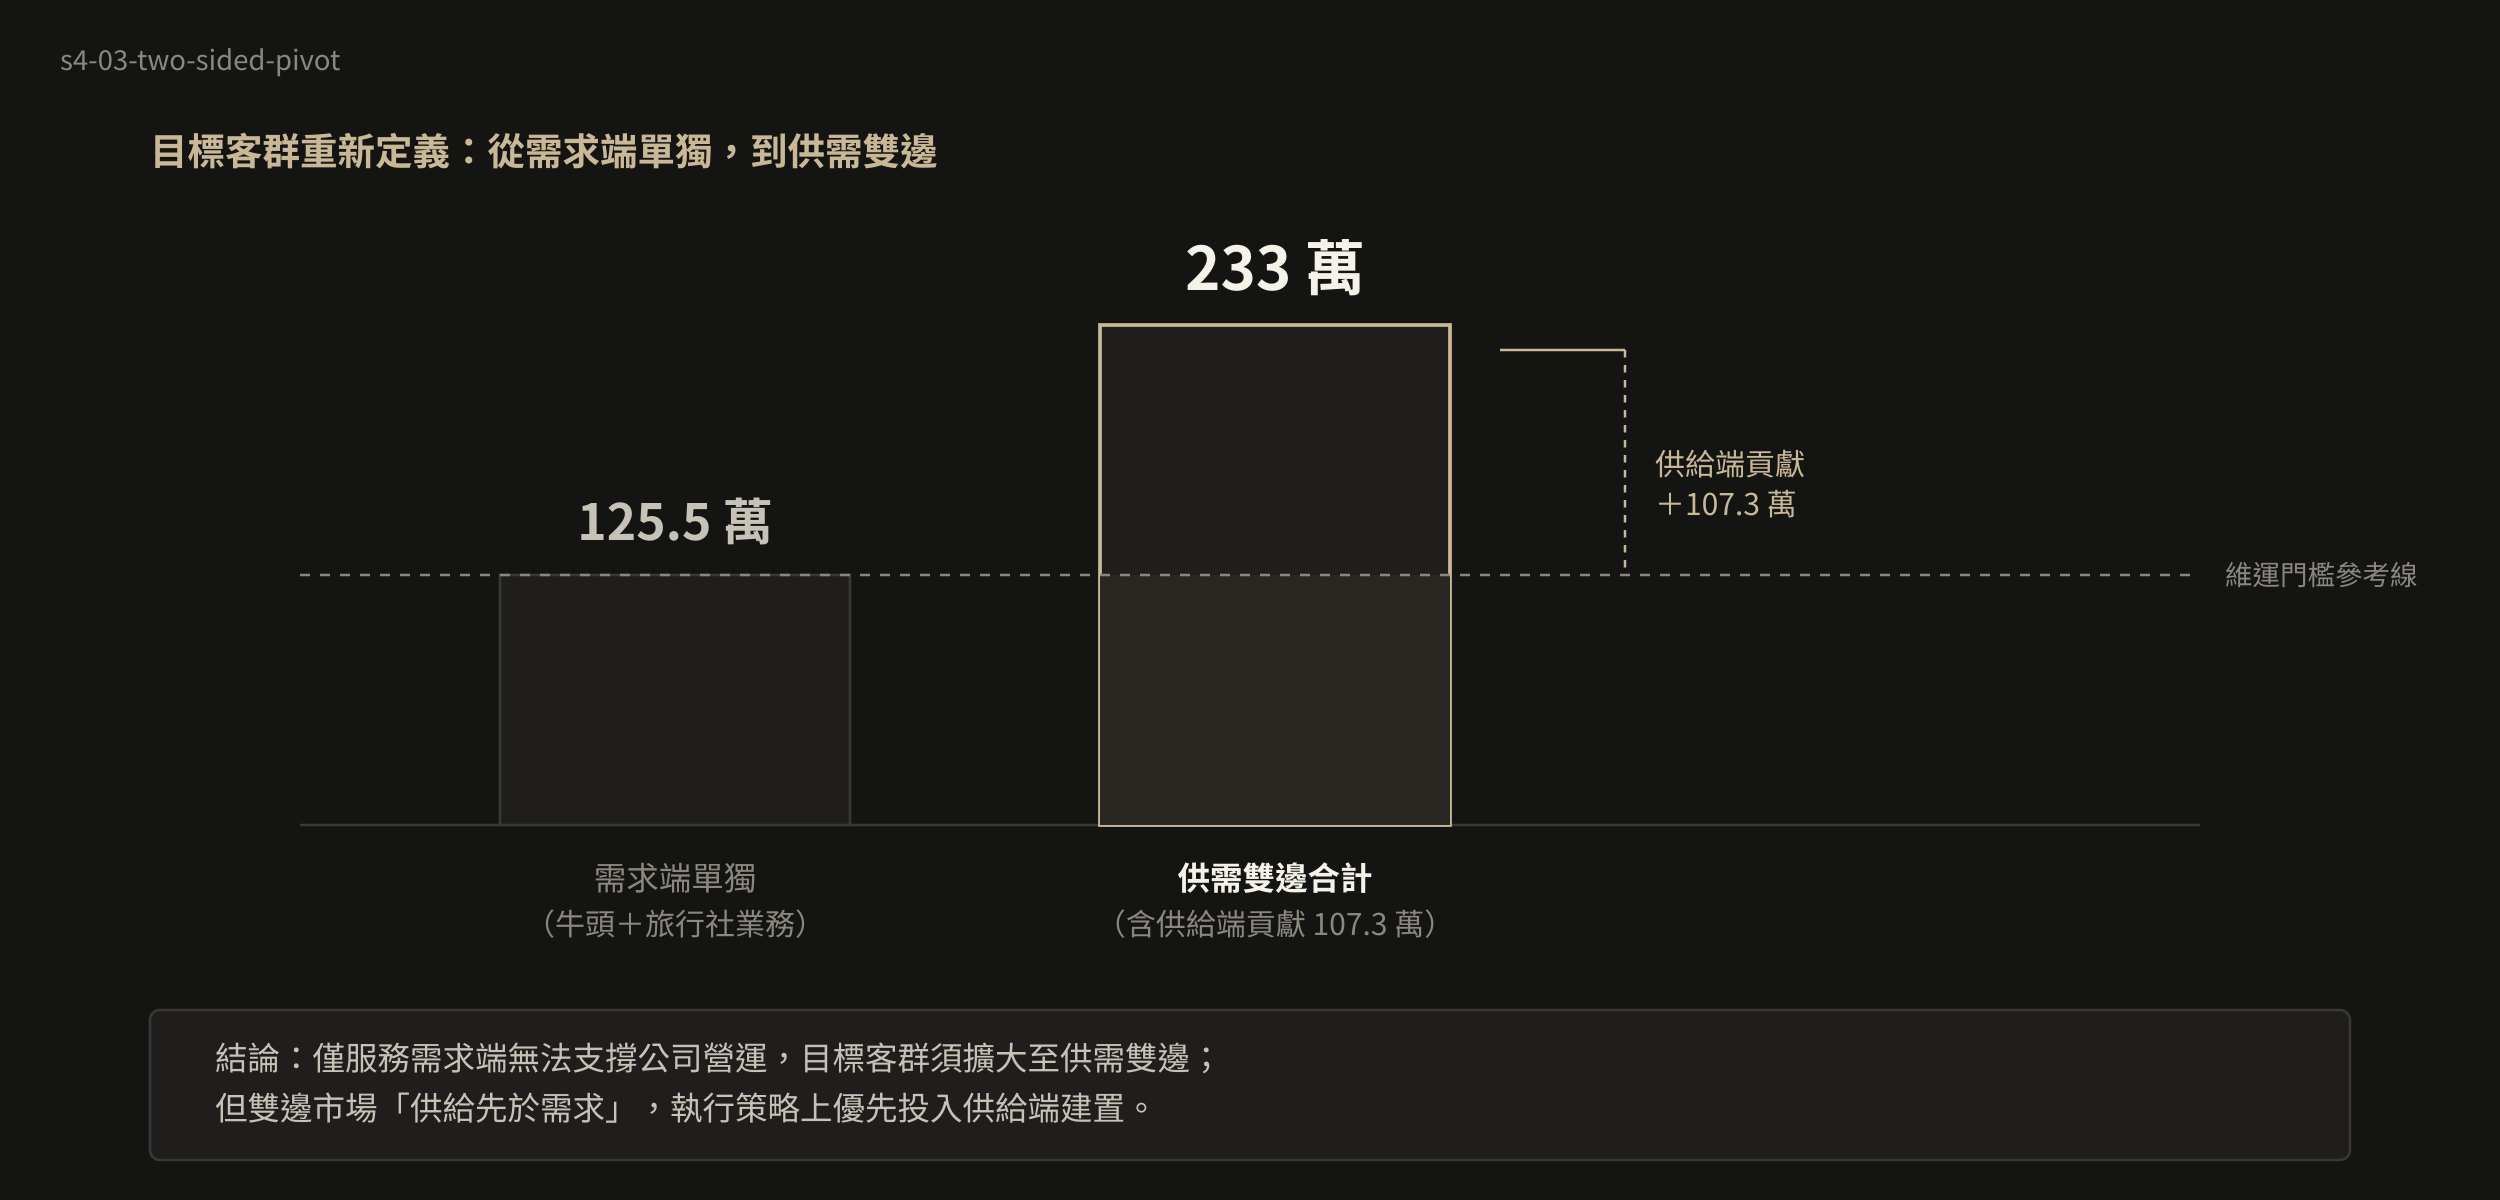
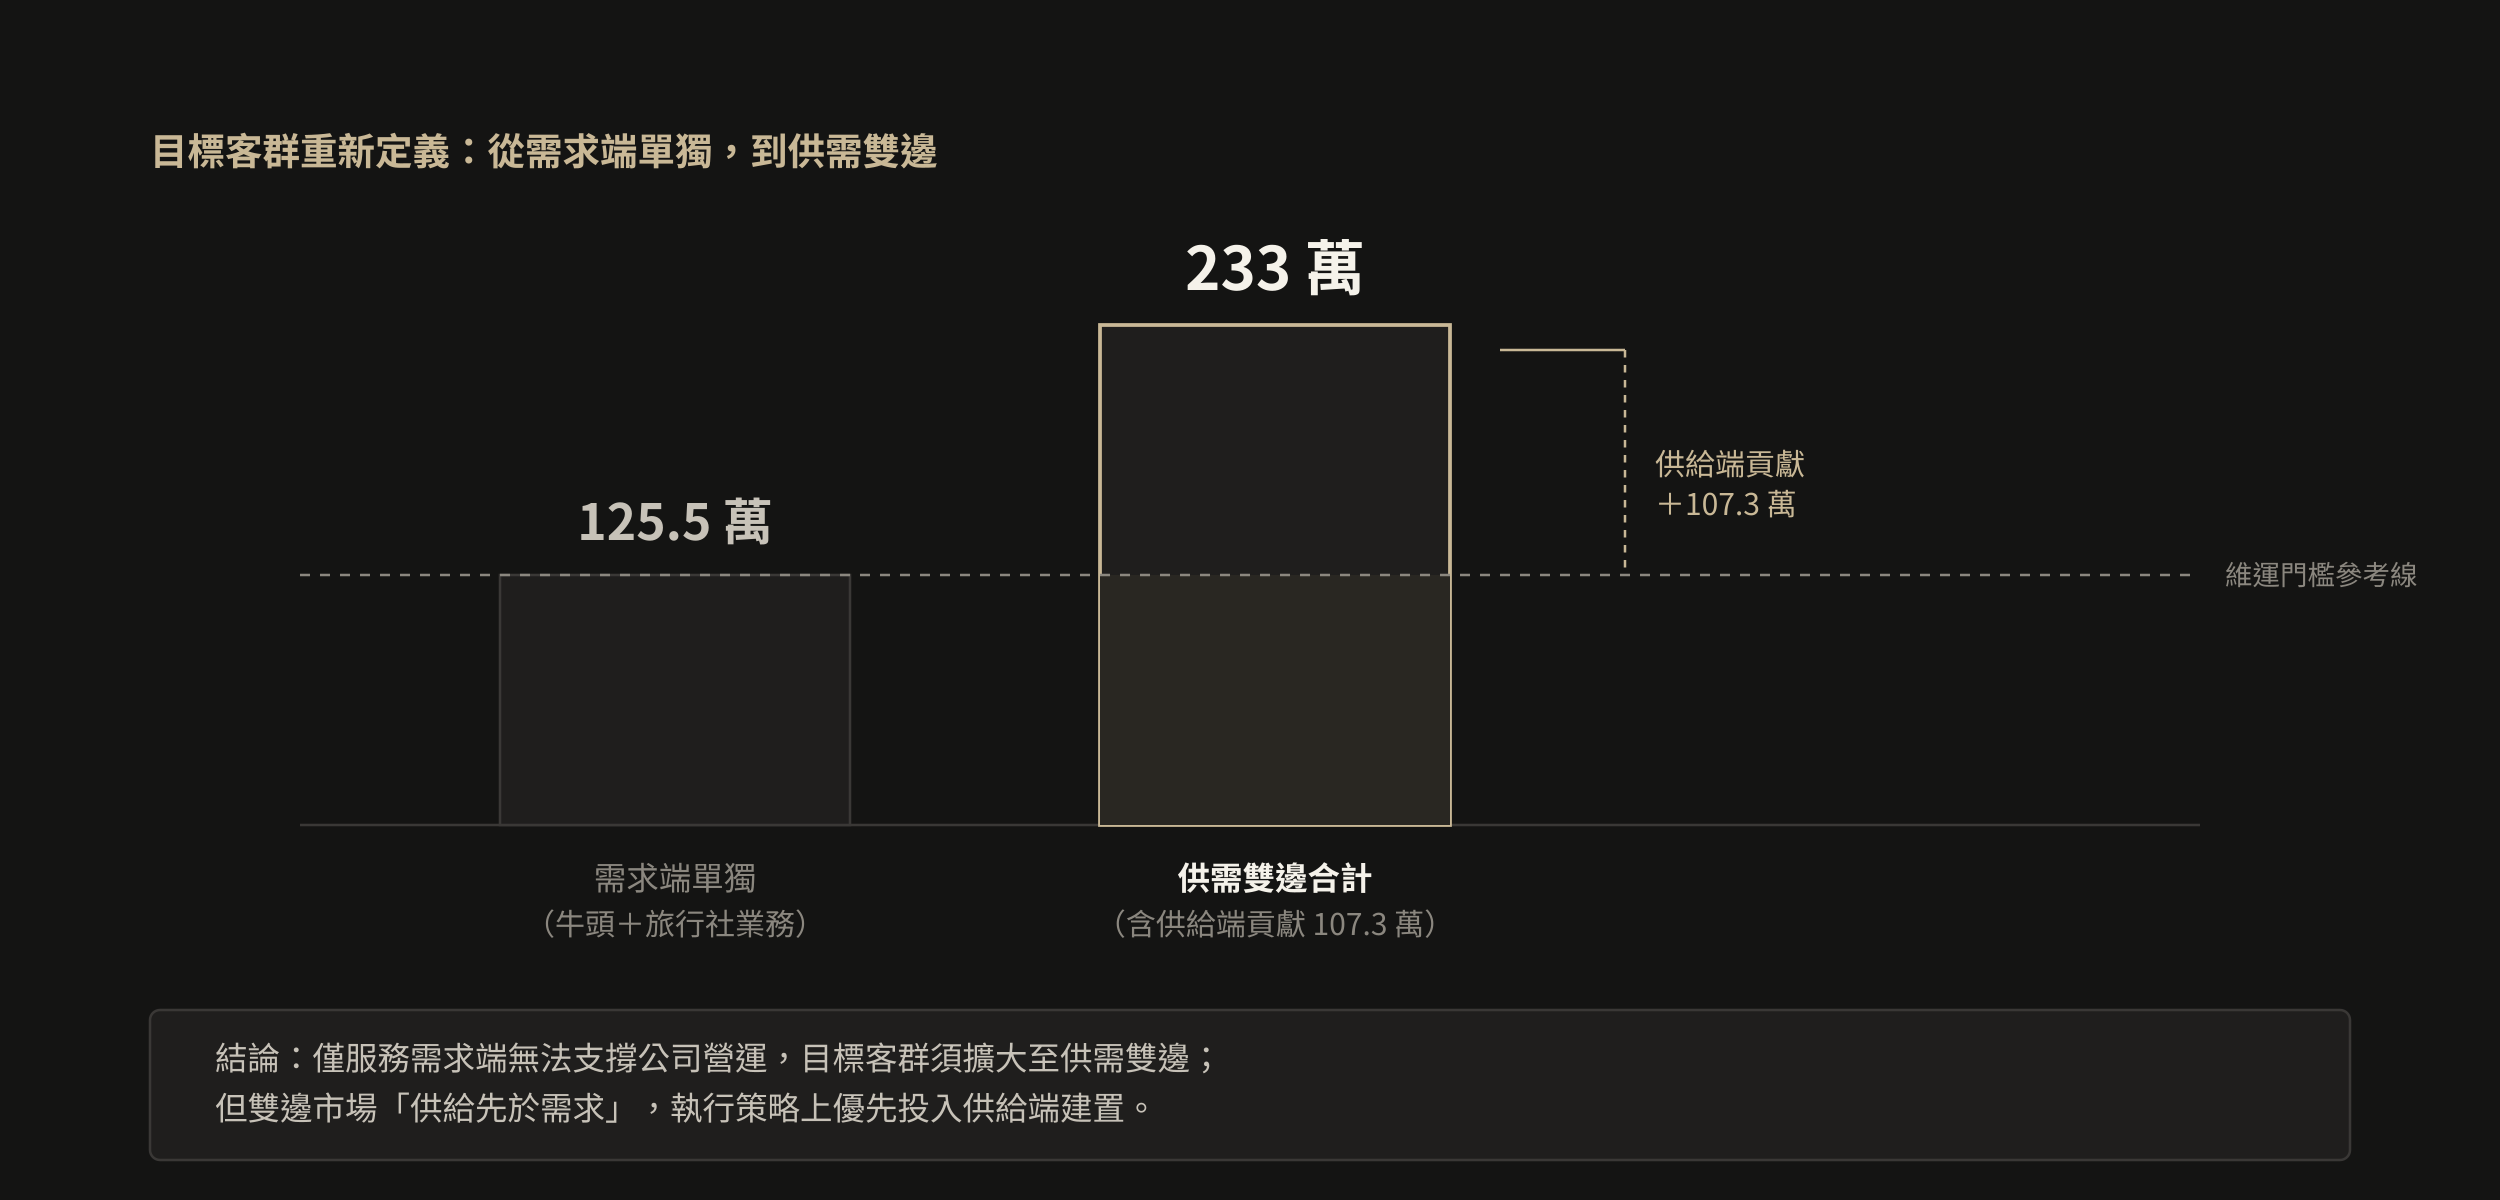
<svg xmlns="http://www.w3.org/2000/svg" viewBox="0 0 1000 480" font-family="Noto Sans CJK TC">
  <rect width="1000" height="480" fill="#141413" />
-   <text x="24" y="28" font-size="11" fill="#8B877F">s4-03-two-sided-pivot</text>
  <text x="60" y="66" font-size="15" fill="#C9B896" font-weight="600">目標客群重新定義：從需求端單獨，到供需雙邊</text>
  <line x1="120" y1="330" x2="880" y2="330" stroke="#3A3836" stroke-width="1" />
  <rect x="200" y="230" width="140" height="100" fill="#1F1E1D" stroke="#3A3836" />
  <text x="270" y="216" font-size="20" fill="#C7C2B8" text-anchor="middle" font-weight="700">125.5 萬</text>
  <text x="270" y="356" font-size="13" fill="#8B877F" text-anchor="middle">需求端單獨</text>
  <text x="270" y="374" font-size="12" fill="#8B877F" text-anchor="middle">（牛頭＋旅行社業務）</text>
  <rect x="440" y="130" width="140" height="200" fill="#1F1E1D" stroke="#C9B896" stroke-width="1.5" />
  <rect x="440" y="230" width="140" height="100" fill="#292722" />
  <text x="510" y="116" font-size="24" fill="#F5F2EA" text-anchor="middle" font-weight="700">233 萬</text>
  <text x="510" y="356" font-size="13" fill="#F5F2EA" text-anchor="middle" font-weight="600">供需雙邊合計</text>
  <text x="510" y="374" font-size="12" fill="#8B877F" text-anchor="middle">（含供給端貢獻 107.3 萬）</text>
  <line x1="600" y1="140" x2="650" y2="140" stroke="#C9B896" stroke-width="1" />
  <line x1="650" y1="140" x2="650" y2="230" stroke="#C9B896" stroke-width="1" stroke-dasharray="3 3" />
  <text x="662" y="190" font-size="12" fill="#C9B896">供給端貢獻</text>
  <text x="662" y="206" font-size="12" fill="#C9B896">＋107.3 萬</text>
  <line x1="120" y1="230" x2="880" y2="230" stroke="#8B877F" stroke-width="1" stroke-dasharray="4 4" />
  <text x="890" y="234" font-size="11" fill="#8B877F">維運門檻參考線</text>
  <rect x="60" y="404" width="880" height="60" rx="4" fill="#1F1E1D" stroke="#3A3836" />
  <text x="86" y="428" font-size="13" fill="#C7C2B8">結論：僅服務需求端無法支撐公司營運，目標客群須擴大至供需雙邊；</text>
  <text x="86" y="448" font-size="13" fill="#C7C2B8">但雙邊市場「供給先於需求」，執行策略上優先投入供給端建置。</text>
</svg>
